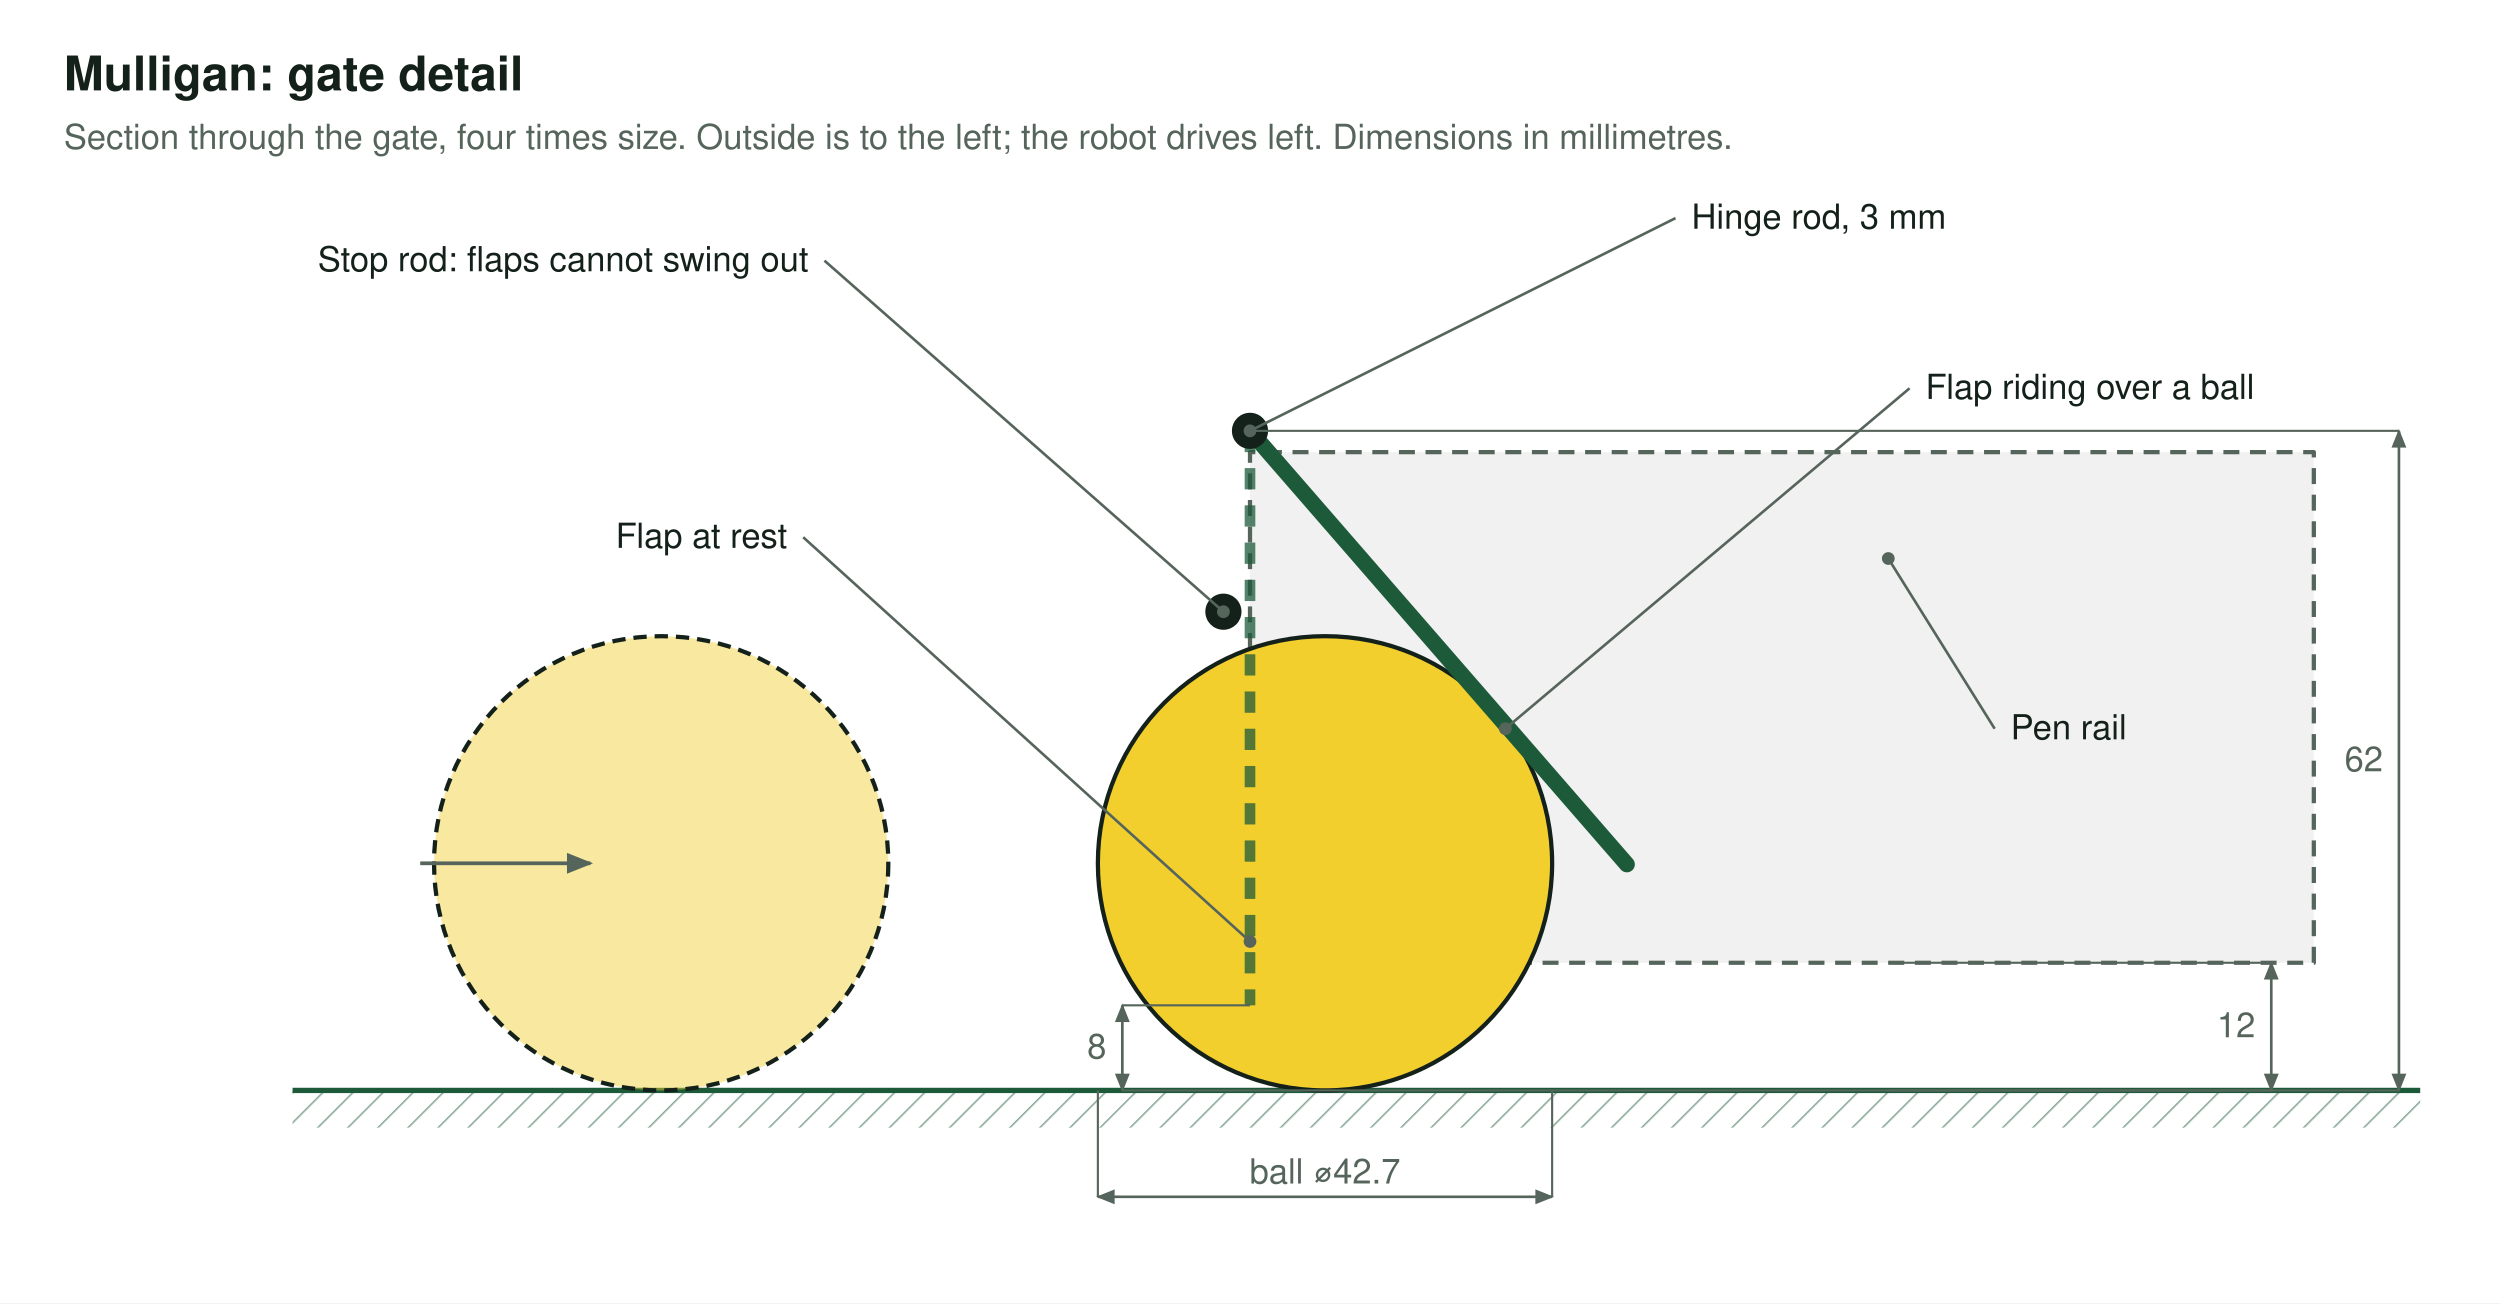
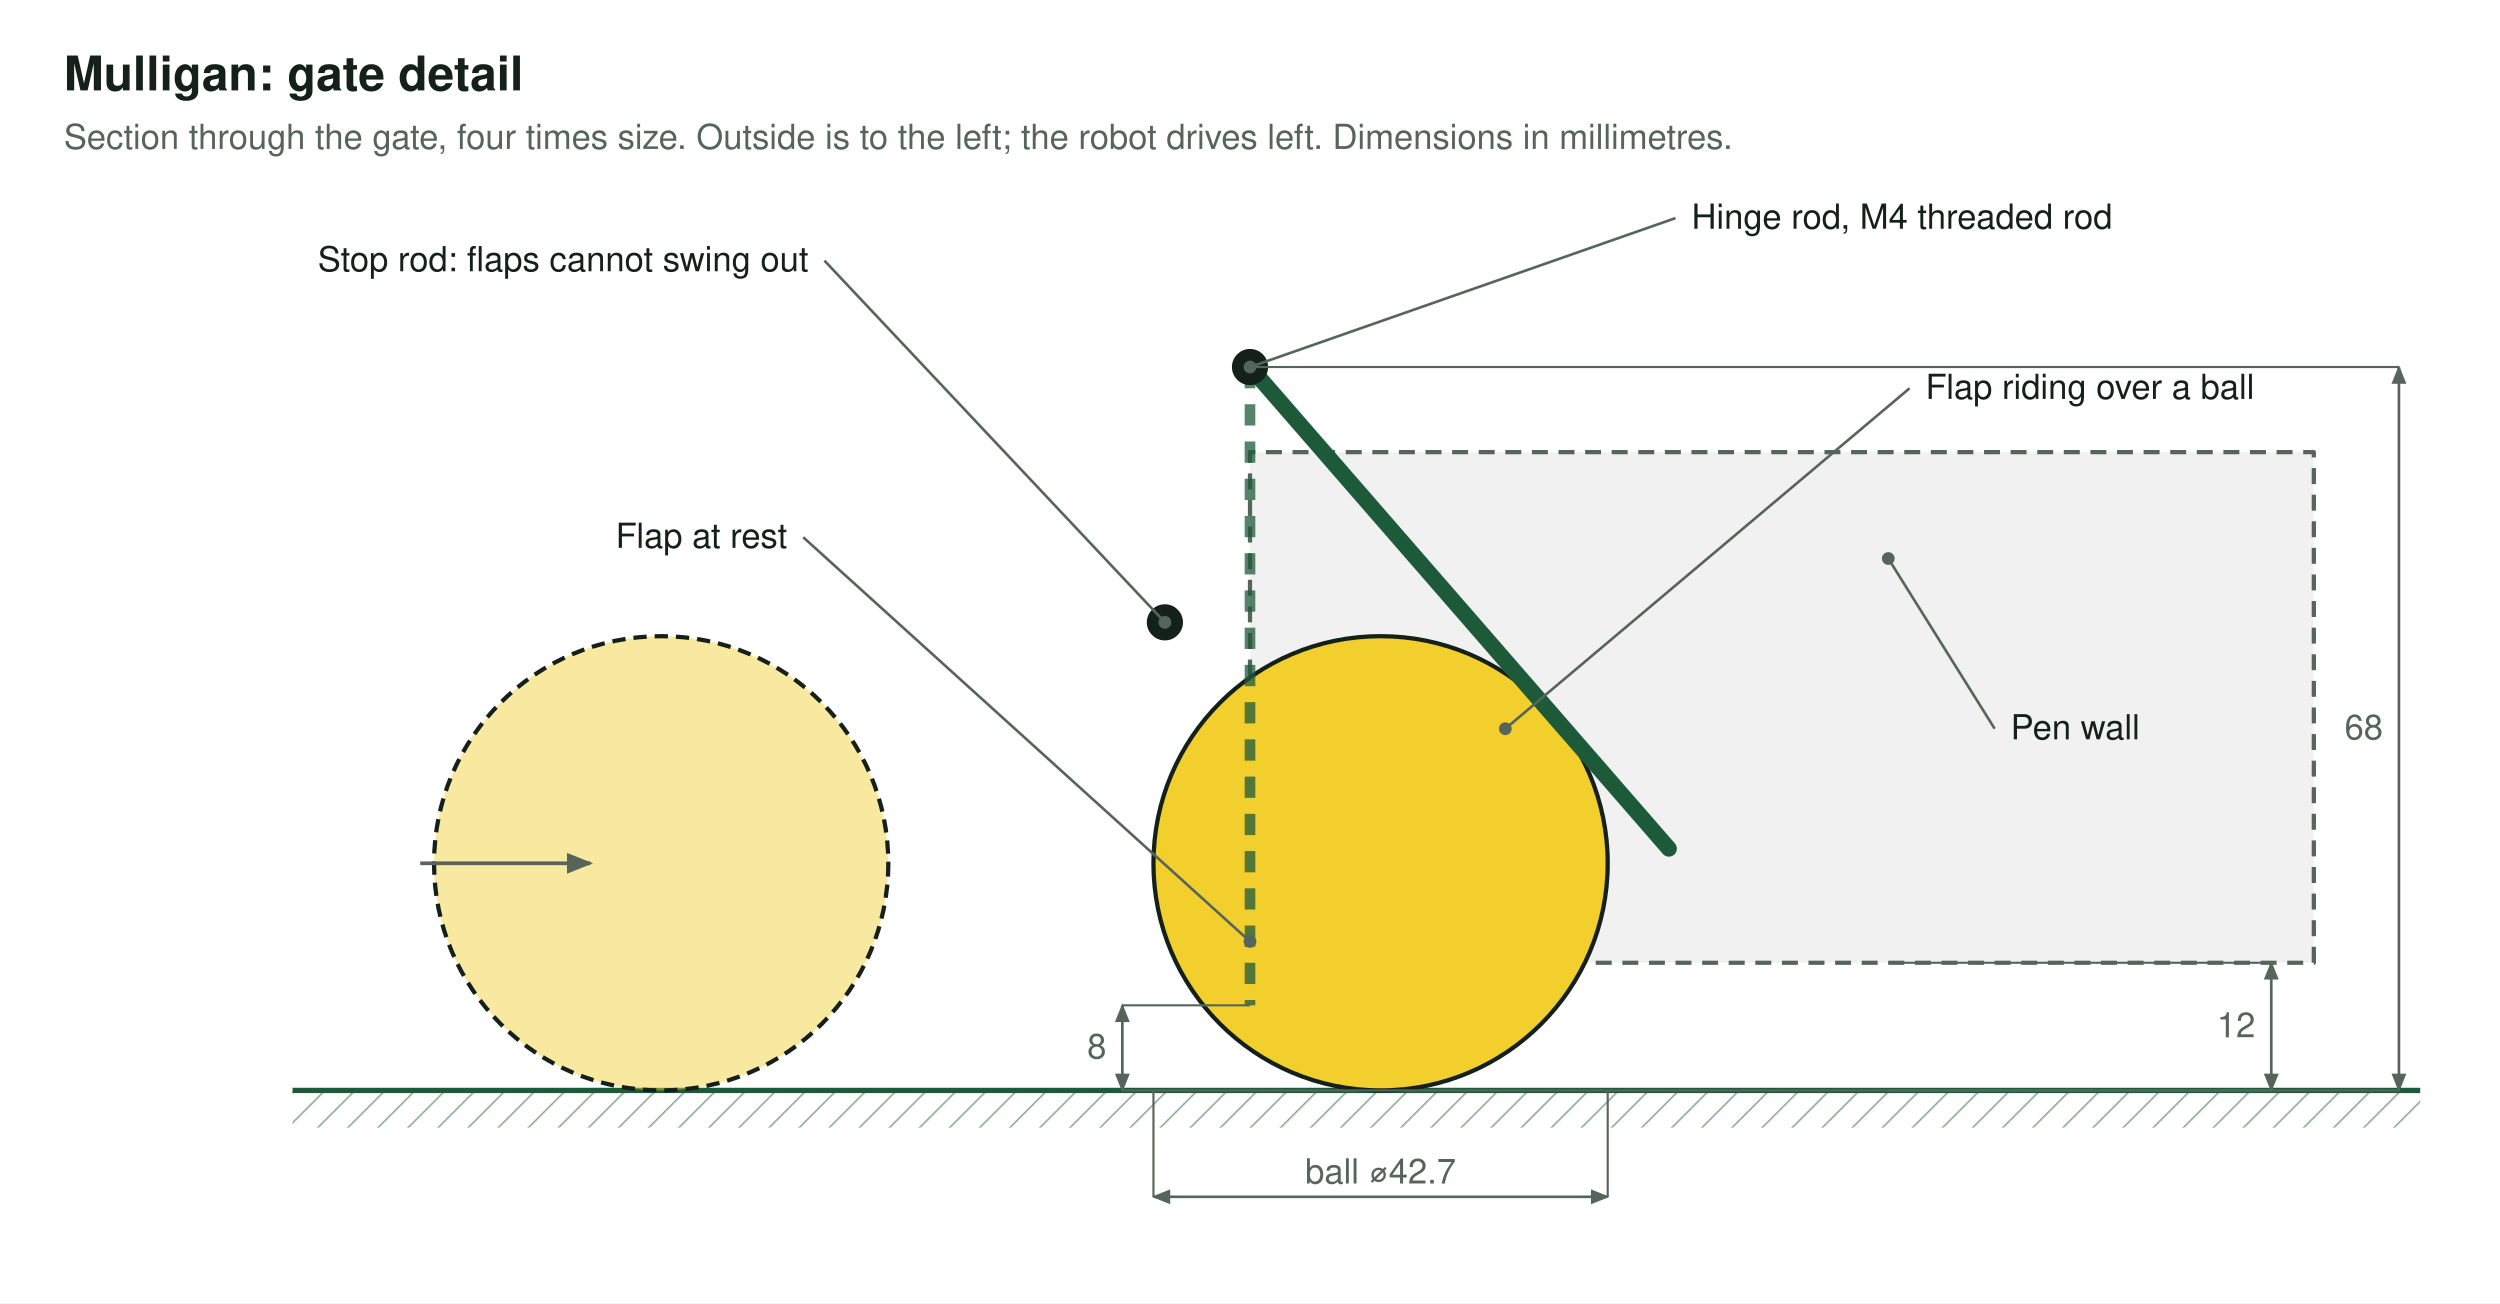
<svg xmlns="http://www.w3.org/2000/svg" viewBox="0 0 940 490" font-family="Helvetica, Arial, sans-serif" font-size="13" role="img" aria-label="Mulligan: gate detail">
  <defs>
    <marker id="a" viewBox="0 0 10 10" refX="9" refY="5" markerWidth="7" markerHeight="7" orient="auto-start-reverse">
      <path d="M0 1 10 5 0 9z" fill="#56655b" />
    </marker>
    <pattern id="grass" width="8" height="8" patternUnits="userSpaceOnUse" patternTransform="rotate(45)">
      <path d="M0 0v8" stroke="#1d5a39" stroke-width="1.2" opacity=".5" />
    </pattern>
  </defs>
  <rect width="940" height="490" fill="#ffffff" />
  <text x="24" y="34" font-size="18" font-weight="700" fill="#14211a">Mulligan: gate detail</text>
  <rect x="110" y="410" width="800" height="14" fill="url(#grass)" />
  <path d="M110 410L910 410" fill="none" stroke="#1d5a39" stroke-width="2" />
  <path d="M470 362L870 362L870 170L470 170z" fill="#14211a" stroke="#56655b" stroke-width="1.6" stroke-linejoin="round" fill-opacity=".06" stroke-dasharray="6 4" />
-   <circle cx="498.2" cy="324.6" r="85.4" fill="#f3cf2e" stroke="#14211a" stroke-width="1.6" />
-   <path d="M470 162L470 378" fill="none" stroke="#1d5a39" stroke-width="4" stroke-dasharray="8 6" opacity=".75" />
-   <circle cx="460" cy="230" r="6" fill="#14211a" stroke="#14211a" stroke-width="1.6" />
-   <path d="M470 162L611.7 325" fill="none" stroke="#1d5a39" stroke-width="6" stroke-linecap="round" />
-   <circle cx="470" cy="162" r="6" fill="#14211a" stroke="#14211a" stroke-width="1.6" />
+   <circle cx="519.1" cy="324.6" r="85.4" fill="#f3cf2e" stroke="#14211a" stroke-width="1.6" />
+   <path d="M470 138L470 378" fill="none" stroke="#1d5a39" stroke-width="4" stroke-dasharray="8 6" opacity=".75" />
+   <circle cx="438" cy="234" r="6" fill="#14211a" stroke="#14211a" stroke-width="1.6" />
+   <path d="M470 138L627.5 319.1" fill="none" stroke="#1d5a39" stroke-width="6" stroke-linecap="round" />
+   <circle cx="470" cy="138" r="6" fill="#14211a" stroke="#14211a" stroke-width="1.6" />
  <circle cx="248.6" cy="324.6" r="85.4" fill="#f3cf2e" stroke="#14211a" stroke-width="1.6" fill-opacity=".45" stroke-dasharray="5 3" />
  <path d="M158 324.6H222" stroke="#56655b" stroke-width="1.4" marker-end="url(#a)" fill="none" />
-   <path d="M630 82L470 162" stroke="#56655b" stroke-width="1" fill="none" />
-   <circle cx="470" cy="162" r="2.4" fill="#56655b" />
-   <text x="636" y="86" text-anchor="start" fill="#14211a">Hinge rod, 3 mm</text>
-   <path d="M310 98L460 230" stroke="#56655b" stroke-width="1" fill="none" />
-   <circle cx="460" cy="230" r="2.4" fill="#56655b" />
+   <path d="M630 82L470 138" stroke="#56655b" stroke-width="1" fill="none" />
+   <circle cx="470" cy="138" r="2.4" fill="#56655b" />
+   <text x="636" y="86" text-anchor="start" fill="#14211a">Hinge rod, M4 threaded rod</text>
+   <path d="M310 98L438 234" stroke="#56655b" stroke-width="1" fill="none" />
+   <circle cx="438" cy="234" r="2.4" fill="#56655b" />
  <text x="304" y="102" text-anchor="end" fill="#14211a">Stop rod: flaps cannot swing out</text>
  <path d="M718 146L566 274" stroke="#56655b" stroke-width="1" fill="none" />
  <circle cx="566" cy="274" r="2.4" fill="#56655b" />
  <text x="724" y="150" text-anchor="start" fill="#14211a">Flap riding over a ball</text>
  <path d="M302 202L470 354" stroke="#56655b" stroke-width="1" fill="none" />
  <circle cx="470" cy="354" r="2.4" fill="#56655b" />
  <text x="296" y="206" text-anchor="end" fill="#14211a">Flap at rest</text>
  <path d="M750 274L710 210" stroke="#56655b" stroke-width="1" fill="none" />
  <circle cx="710" cy="210" r="2.4" fill="#56655b" />
-   <text x="756" y="278" text-anchor="start" fill="#14211a">Pen rail</text>
-   <path d="M470 410H902M470 162H902" stroke="#56655b" stroke-width=".8" fill="none" />
-   <path d="M902 410V162" stroke="#56655b" stroke-width="1" marker-start="url(#a)" marker-end="url(#a)" fill="none" />
-   <text x="896" y="290" text-anchor="end" fill="#56655b">62</text>
+   <text x="756" y="278" text-anchor="start" fill="#14211a">Pen wall</text>
+   <path d="M470 410H902M470 138H902" stroke="#56655b" stroke-width=".8" fill="none" />
+   <path d="M902 410V138" stroke="#56655b" stroke-width="1" marker-start="url(#a)" marker-end="url(#a)" fill="none" />
+   <text x="896" y="278" text-anchor="end" fill="#56655b">68</text>
  <path d="M470 410H422M470 378H422" stroke="#56655b" stroke-width=".8" fill="none" />
  <path d="M422 410V378" stroke="#56655b" stroke-width="1" marker-start="url(#a)" marker-end="url(#a)" fill="none" />
  <text x="416" y="398" text-anchor="end" fill="#56655b">8</text>
  <path d="M710 410H854M710 362H854" stroke="#56655b" stroke-width=".8" fill="none" />
  <path d="M854 410V362" stroke="#56655b" stroke-width="1" marker-start="url(#a)" marker-end="url(#a)" fill="none" />
  <text x="848" y="390" text-anchor="end" fill="#56655b">12</text>
-   <path d="M412.8 410V450M583.6 410V450" stroke="#56655b" stroke-width=".8" fill="none" />
-   <path d="M412.8 450H583.6" stroke="#56655b" stroke-width="1" marker-start="url(#a)" marker-end="url(#a)" fill="none" />
-   <text x="498.2" y="445" text-anchor="middle" fill="#56655b">ball ⌀42.7</text>
+   <path d="M433.7 410V450M604.5 410V450" stroke="#56655b" stroke-width=".8" fill="none" />
+   <path d="M433.7 450H604.5" stroke="#56655b" stroke-width="1" marker-start="url(#a)" marker-end="url(#a)" fill="none" />
+   <text x="519.1" y="445" text-anchor="middle" fill="#56655b">ball ⌀42.7</text>
  <text x="24" y="56" fill="#56655b">Section through the gate, four times size. Outside is to the left; the robot drives left. Dimensions in millimetres.</text>
</svg>
